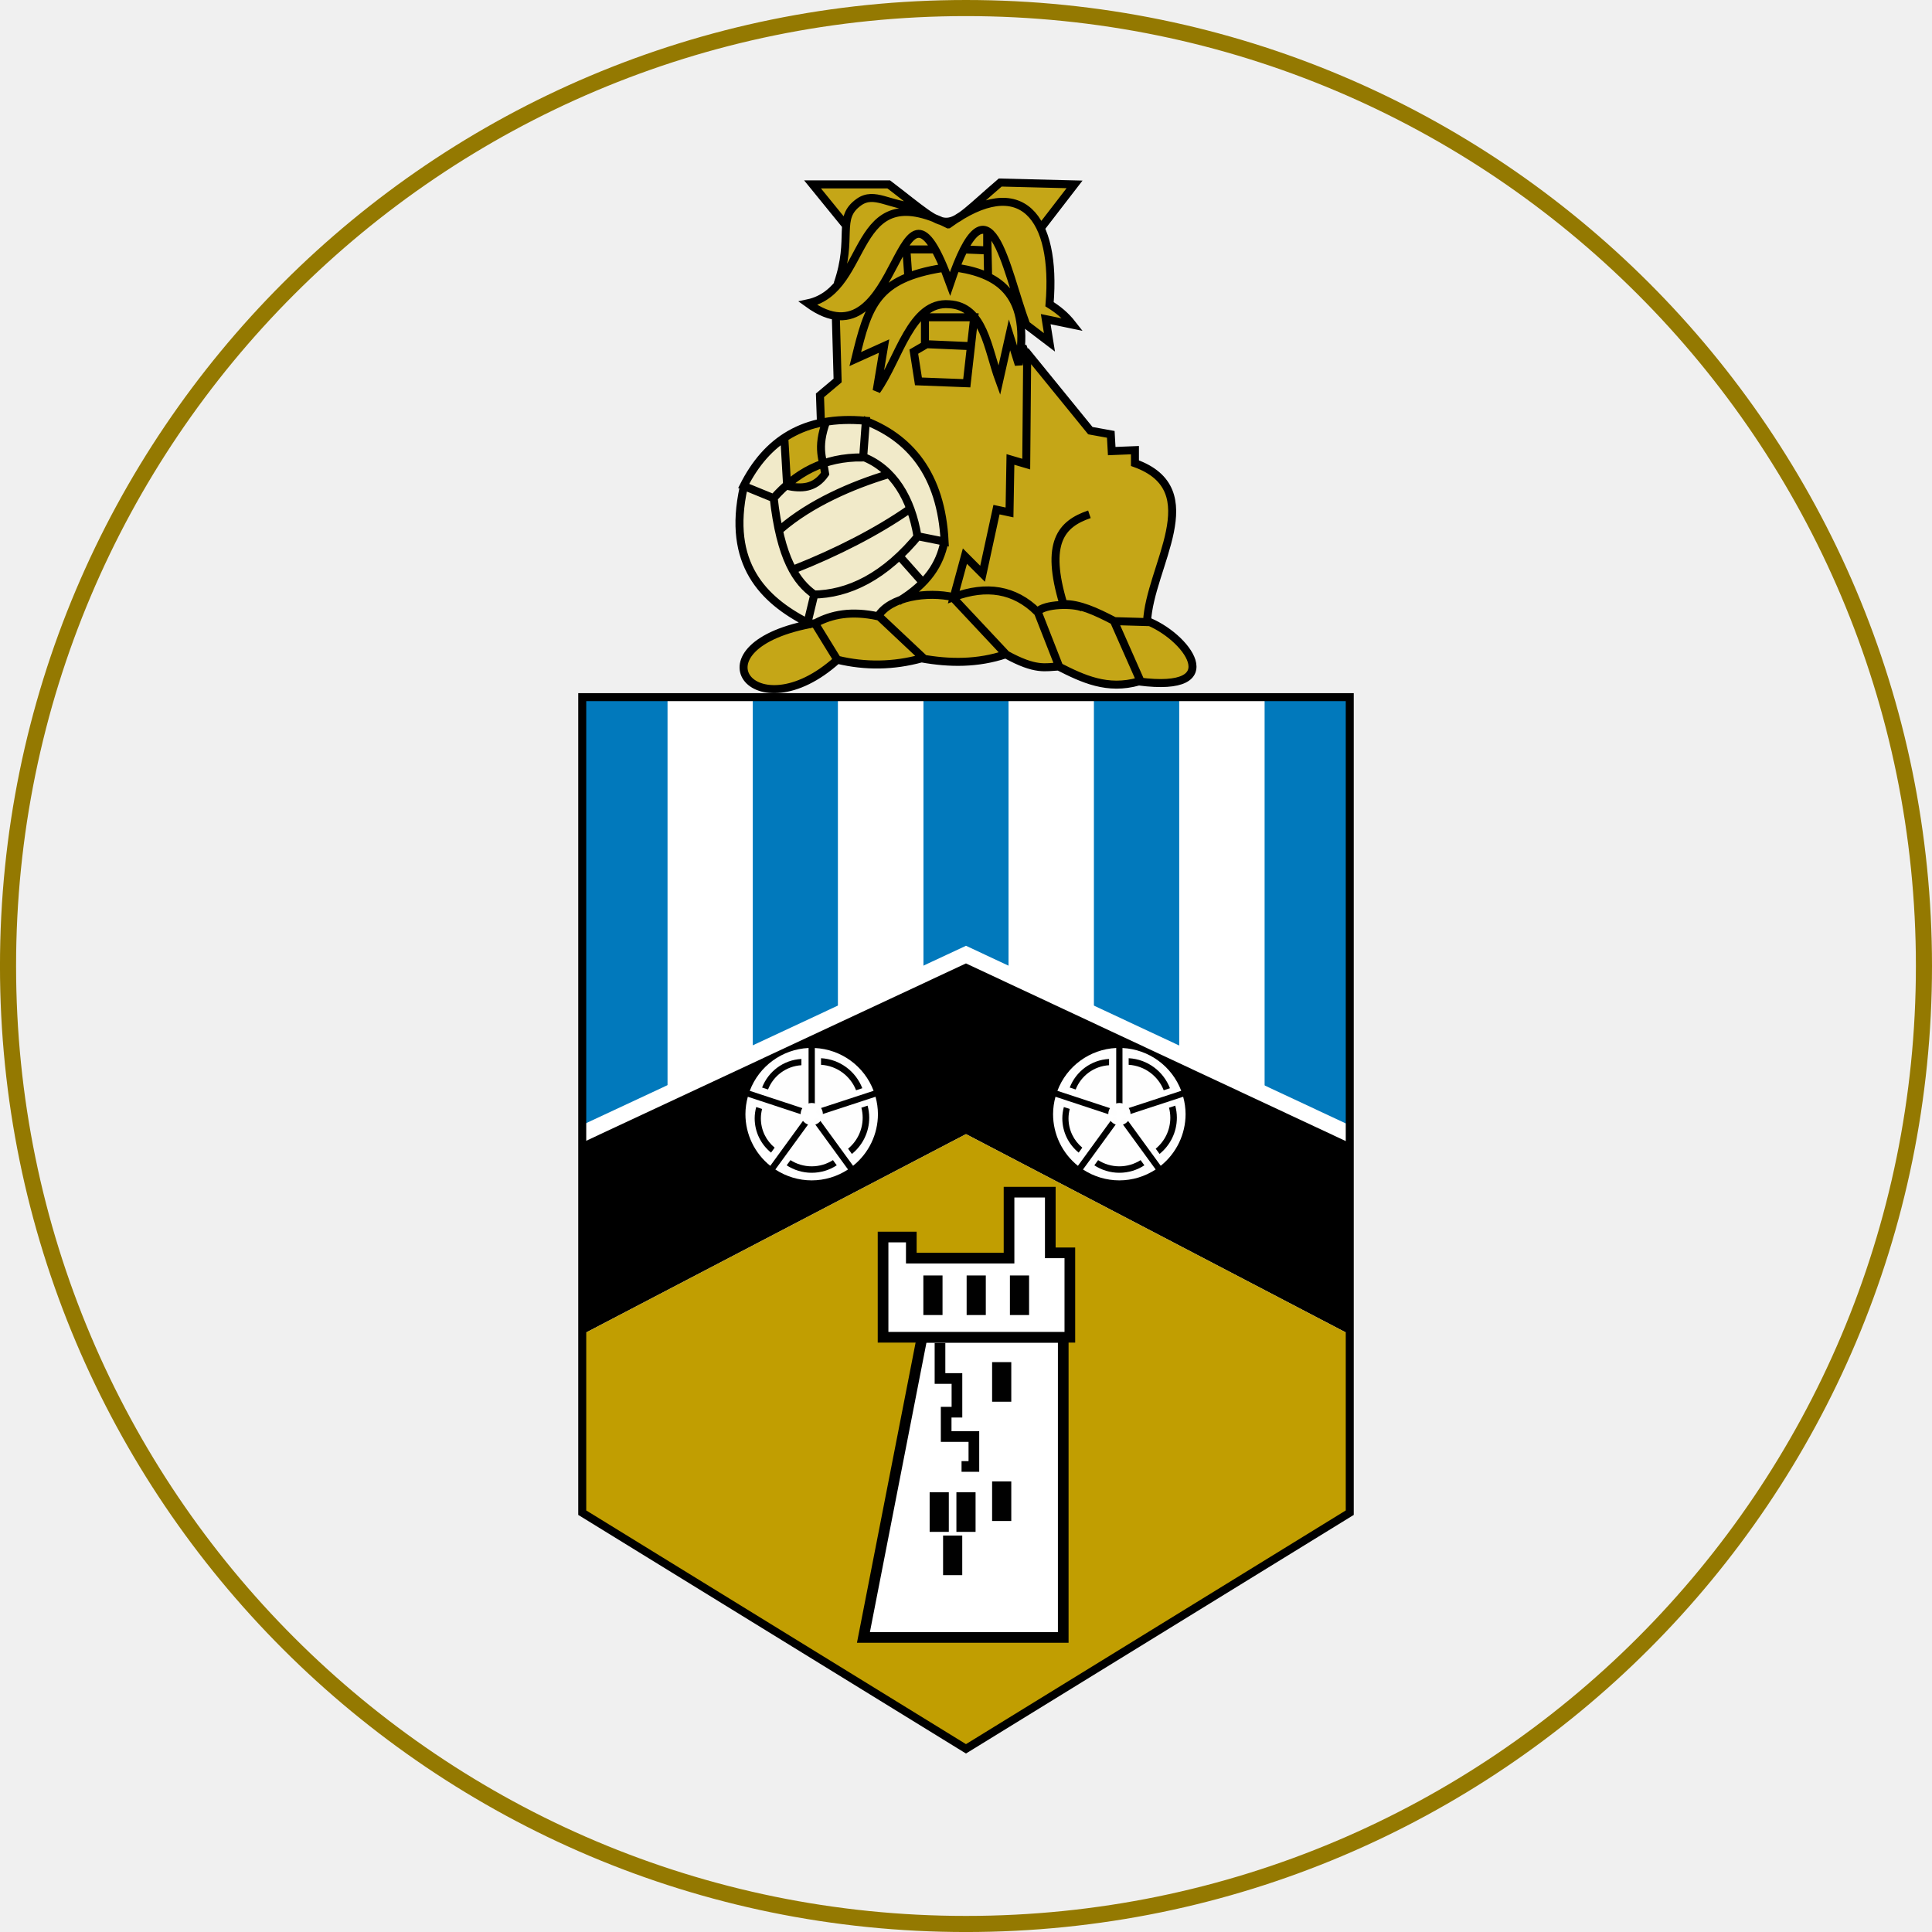
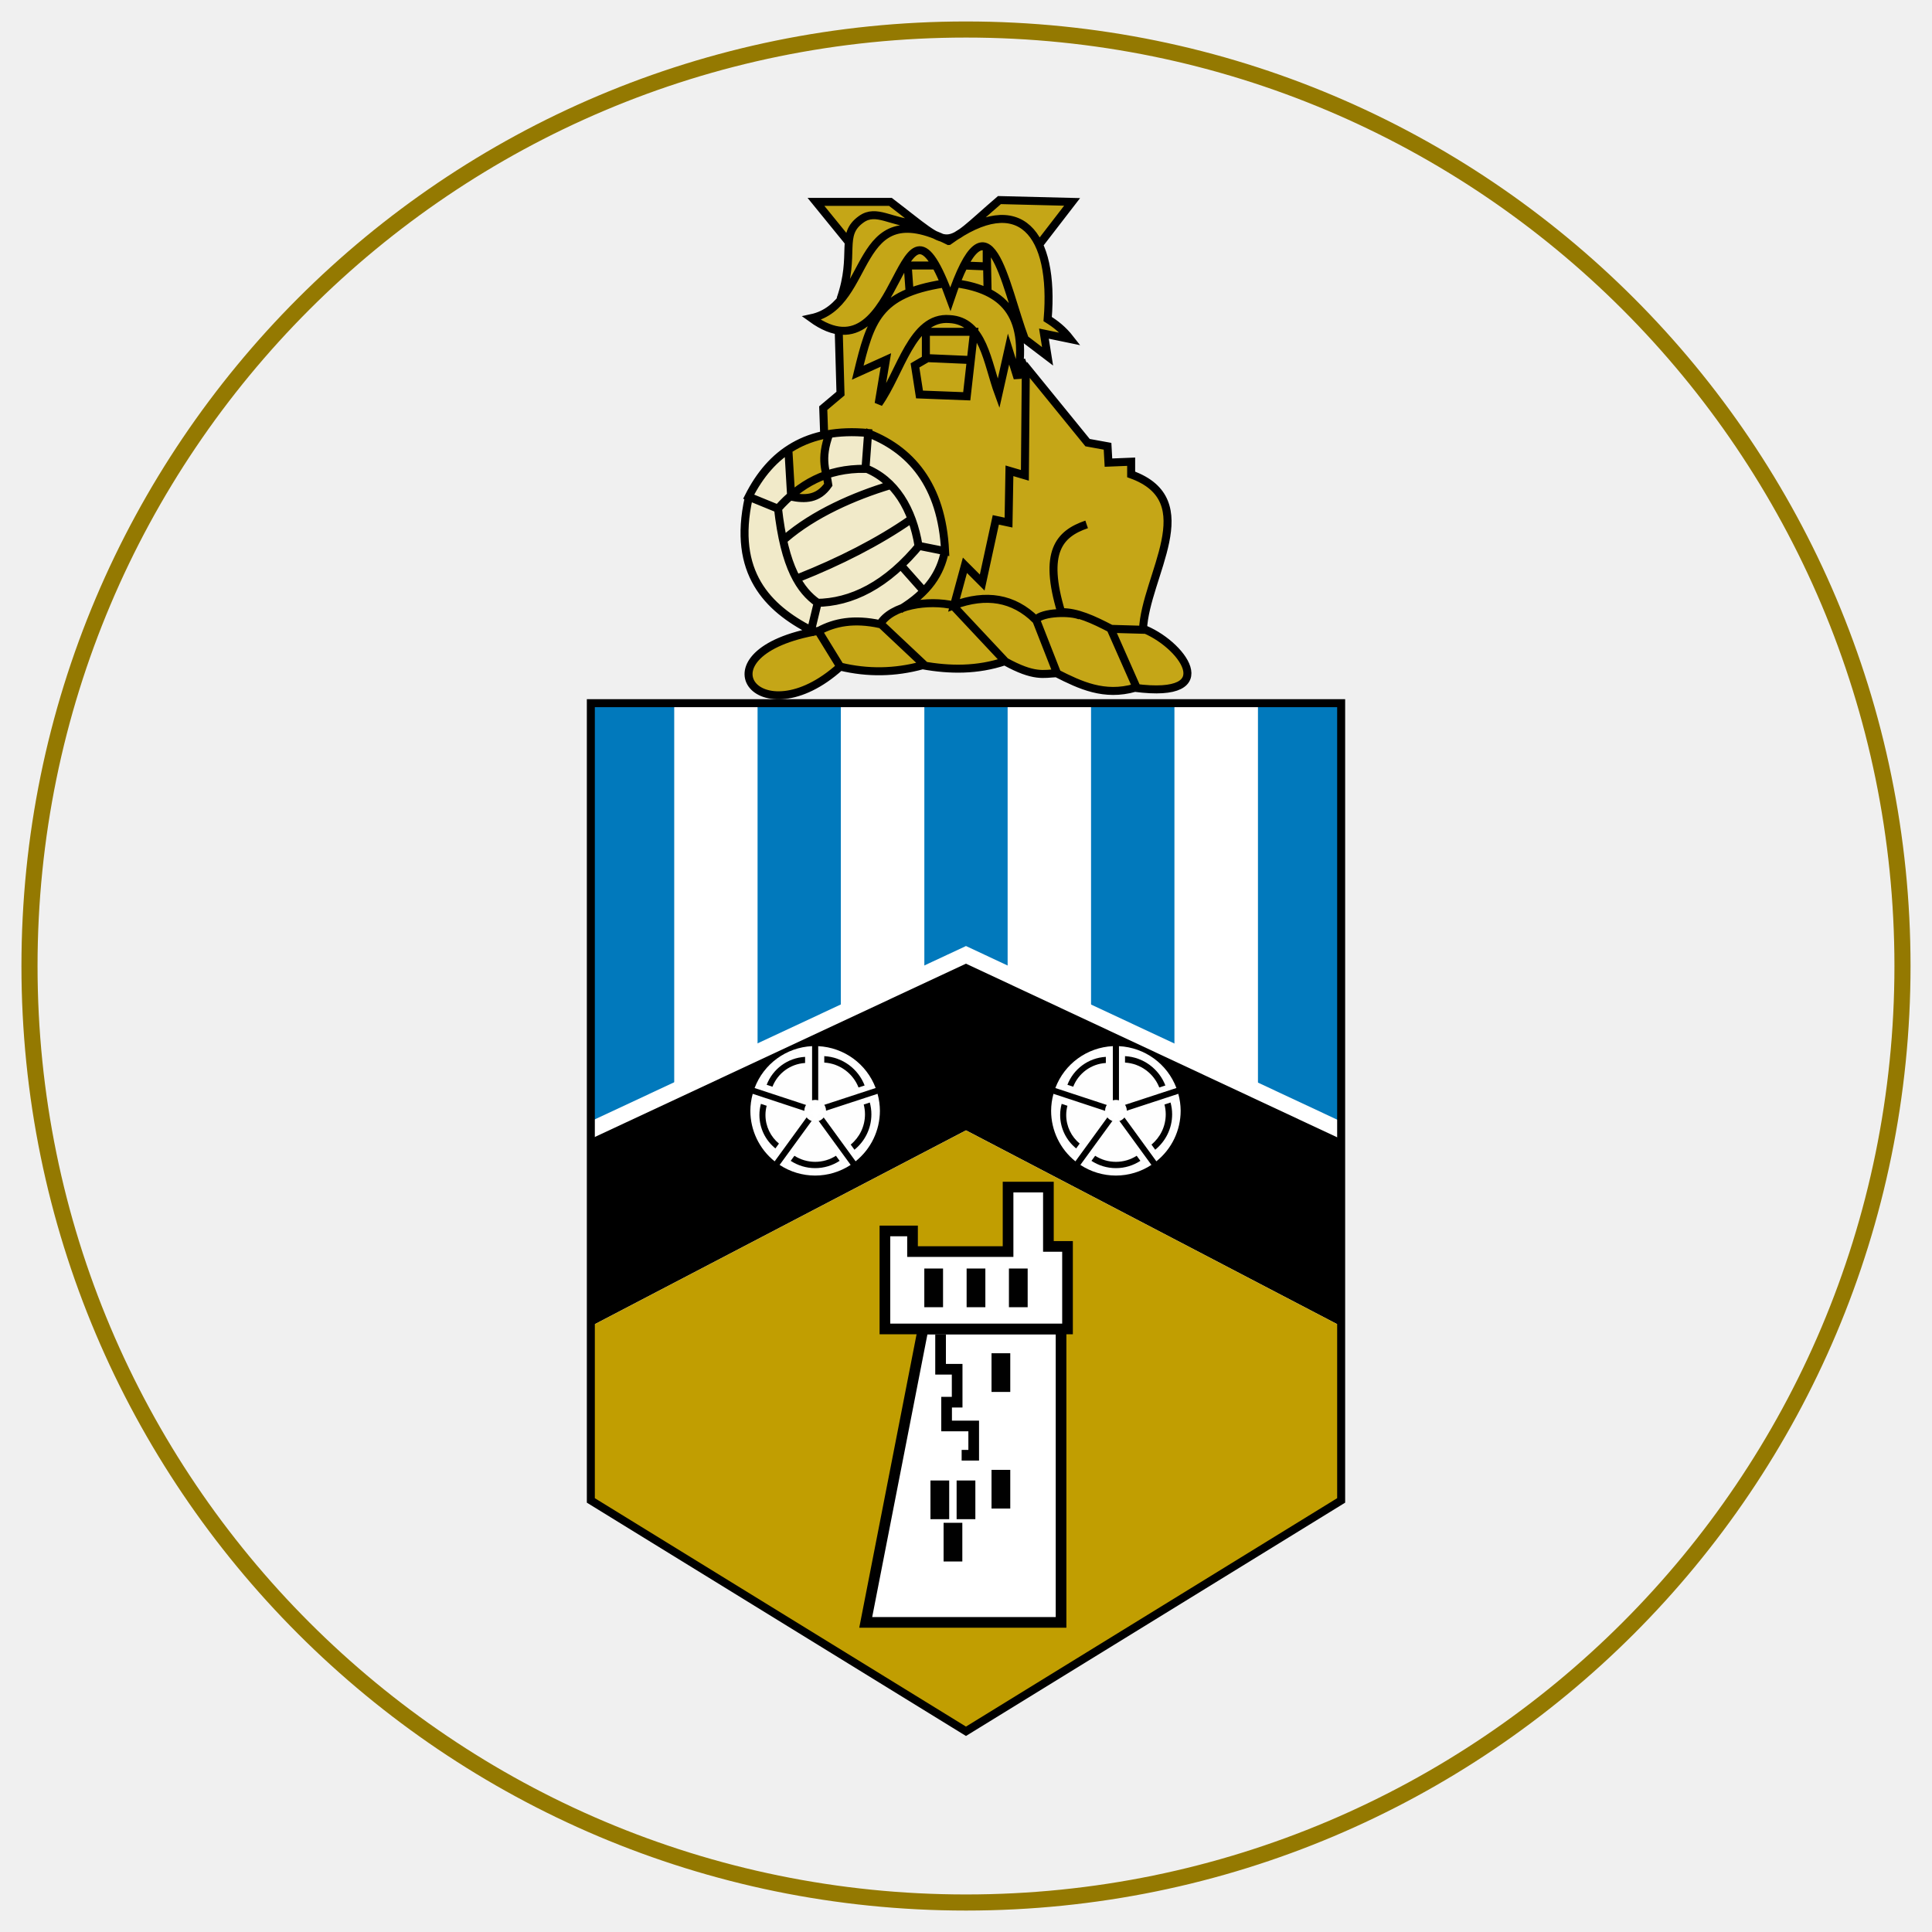
<svg xmlns="http://www.w3.org/2000/svg" id="svg2" viewBox="0 0 89.999 89.999" height="25.4mm" width="25.4mm" version="1.1">
  <defs id="defs4">/&gt;
  <clipPath id="clipPath3595-2" clipPathUnits="userSpaceOnUse">
      <path id="path3597-7" d="m -307.2,283.5 155.55,2.079 c 0,0 33.688,19.132 4.575,29.945 -29.113,10.813 -36.184,13.725 -36.184,13.725 l 1.664,12.893 43.254,-19.963 44.086,63.633 -18.716,74.863 -34.52,34.52 c 0,0 -21.211,15.388 -21.211,7.902 l 0,-7.486 -51.572,0.416 -74.447,-4.991 -17.468,-71.951 z" style="fill:#333333;fill-rule:evenodd" />
    </clipPath>
  </defs>
-   <g id="g4036" transform="matrix(0.9119497,0,0,0.9119497,140.1848,37.16649)">
+   <g id="g4036" transform="matrix(0.8915138,0,0,0.8915138,138.0517,37.34168)">
    <path d="m -123.978,17.177 19.602,-9.17 19.604,9.17 0,10.236 -19.604,-10.236 -19.602,10.236 z" id="path5081" style="fill-rule:evenodd" />
    <path style="fill:#c19e01;fill-rule:evenodd" d="m -123.978,27.414 19.602,-10.236 19.604,10.236 0,9.101 -19.604,12.063 -19.602,-12.063 z" id="path5079" />
    <path style="fill:#ffffff;fill-rule:evenodd" d="m -119.622,-5.143 0,20.282 4.356,-2.038 0,-18.245 -4.356,0 z" id="path5135" />
    <g transform="matrix(0.5445205,0,0,0.5445205,-186.4295,-85.54167)" id="g387" style="fill:#0079bc;fill-opacity:0.996">
      <path id="rect5087" d="m 114.69,147.65 0,40.961 0.062,0 7.938,-3.713 0,-37.248 -8,0 z" />
      <path id="rect5089" d="m 178.69,147.65 0,37.248 7.938,3.713 0.062,0 0,-40.961 -8,0 z" />
      <path id="rect5093" d="m 146.69,147.65 0,26.021 3.998,-1.871 4.002,1.871 0,-26.021 -8,0 z" />
    </g>
    <path id="rect5095" d="m -102.198,-5.143 0,14.169 4.356,2.038 0,-16.207 -4.356,0 z" style="fill:#ffffff" />
    <path id="rect5097" d="m -115.266,-5.143 0,18.245 4.356,-2.038 0,-16.207 -4.356,0 z" style="fill:#0079bc;fill-opacity:0.996" />
    <path id="rect5099" d="m -110.91,-5.143 0,16.207 4.356,-2.038 0,-14.169 -4.356,0 z" style="fill:#ffffff" />
    <path id="rect5101" d="m -93.485,-5.143 0,18.245 4.356,2.038 0,-20.282 -4.356,0 z" style="fill:#ffffff" />
    <path id="rect5103" d="m -97.841,-5.143 0,16.207 4.356,2.038 0,-18.245 -4.356,0 z" style="fill:#0079bc;fill-opacity:0.996" />
    <g transform="matrix(0.5445205,0,0,0.5445205,-186.4295,-85.54167)" id="g397">
-       <path id="path5223" d="m 150.44,207.7 9.372,0 0,28.158 -18.744,0 5.501,-28.158 z" style="fill:#ffffff;fill-rule:evenodd;stroke:#000000;stroke-width:1px" />
-       <path id="path5225" d="m 142.91,201.51 0,6.188 17.522,0 0,-7.92 -1.834,0 0,-5.692 -3.871,0 0,6.188 -9.168,0 0,-1.98 -2.649,0 0,3.217 z" style="fill:#ffffff;fill-rule:evenodd;stroke:#000000;stroke-width:1px" />
-       <path id="path3780" d="m 114.69,188.61 35.998,-16.81 36.002,16.84" style="fill:none;stroke:#ffffff;stroke-width:1.5" />
-       <path id="path3769" d="m 114.69,147.65 0,76.503 35.998,22.153 36.002,-22.153 0,-76.503 z" style="fill:none;stroke:#000000;stroke-width:0.75" />
+       <path id="path5223" d="m 150.44,207.7 9.372,0 0,28.158 -18.744,0 5.501,-28.158 z" style="fill:#ffffff;fill-rule:evenodd;stroke:#000000;stroke-width:1.023px" />
+       <path id="path5225" d="m 142.91,201.51 0,6.188 17.522,0 0,-7.92 -1.834,0 0,-5.692 -3.871,0 0,6.188 -9.168,0 0,-1.98 -2.649,0 0,3.217 z" style="fill:#ffffff;fill-rule:evenodd;stroke:#000000;stroke-width:1.023px" />
+       <path id="path3780" d="m 114.69,188.61 35.998,-16.81 36.002,16.84" style="fill:none;stroke:#ffffff;stroke-width:1.534" />
+       <path id="path3769" d="m 114.69,147.65 0,76.503 35.998,22.153 36.002,-22.153 0,-76.503 z" style="fill:none;stroke:#000000;stroke-width:0.767" />
    </g>
    <g transform="matrix(0.5445205,0,0,0.5445205,-186.4295,-85.54167)" id="g403" style="fill-opacity:0.996">
      <rect id="rect5227" height="3.713" width="1.798" y="201.9" x="146.69" />
      <rect id="rect5229" height="3.713" width="1.798" y="201.9" x="150.75" />
      <rect id="rect5231" height="3.713" width="1.798" y="201.9" x="154.81" />
      <rect id="rect5233" height="3.713" width="1.798" y="210.03" x="153.14" />
      <rect id="rect5235" height="3.713" width="1.798" y="221.22" x="153.14" />
      <rect id="rect5237" height="3.713" width="1.798" y="222.24" x="149.79" />
      <rect id="rect5239" height="3.713" width="1.798" y="222.24" x="147.28" />
      <rect id="rect5241" height="3.713" width="1.798" y="226.3" x="148.54" />
    </g>
-     <path id="path5249" d="m -105.704,27.844 0,1.816 0.866,0 0,1.721 -0.551,0 0,1.243 1.416,0 0,1.529 -0.63,0" style="fill:none;stroke:#000000;stroke-width:0.545px" />
+     <path id="path5249" d="m -105.704,27.844 0,1.816 0.866,0 0,1.721 -0.551,0 0,1.243 1.416,0 0,1.529 -0.63,0" style="fill:none;stroke:#000000;stroke-width:0.557px" />
    <g id="g5408" transform="matrix(0.5445205,0,0,0.5445205,0.8583032,-416.6646)" style="fill-opacity:0.996">
      <path id="path5275" d="m -208.03,788.66 a 6.216,6.216 0 0 0 -5.516,4.02 l 5.406,1.778 a 0.294,0.294 0 1 1 -0.183,0.558 l -5.403,-1.779 a 6.216,6.216 0 0 0 -0.226,1.628 6.216,6.216 0 0 0 2.331,4.85 l 3.214,-4.416 a 0.293,0.293 0 0 1 0.216,-0.124 0.293,0.293 0 0 1 0.26,0.469 l -3.214,4.414 a 6.216,6.216 0 0 0 3.41,1.022 6.216,6.216 0 0 0 3.407,-1.024 l -3.182,-4.371 a 0.293,0.293 0 0 1 0.223,-0.469 0.293,0.293 0 0 1 0.252,0.124 l 3.182,4.371 a 6.216,6.216 0 0 0 2.332,-4.847 6.216,6.216 0 0 0 -0.226,-1.629 l -5.186,1.7 a 0.294,0.294 0 0 1 -0.183,-0.558 l 5.188,-1.7 a 6.216,6.216 0 0 0 -5.513,-4.014 l 0,5.507 a 0.293,0.293 0 1 1 -0.587,0 l 0,-5.51 z" style="fill:#ffffff" />
      <ellipse id="path5277" rx="1.043" ry="1.042" cy="794.86" cx="-207.73" style="fill:#ffffff" />
      <g id="g417">
        <path id="path5406" d="m -208.7,789.69 c -1.686,0.088 -3.109,1.175 -3.688,2.681 l 0.556,0.184 c 0.498,-1.275 1.7,-2.191 3.132,-2.277 l 0,-0.588 z" />
        <path id="path5404" d="m -206.86,789.62 0,0.618 c 1.502,0.091 2.764,1.052 3.288,2.389 l 0.585,-0.192 c -0.609,-1.581 -2.103,-2.722 -3.873,-2.815 z" />
        <path id="path5402" d="m -202.49,794.07 -0.584,0.192 c 0.077,0.3 0.121,0.613 0.121,0.937 0,1.172 -0.532,2.218 -1.369,2.908 l 0.359,0.494 c 0.99,-0.804 1.625,-2.03 1.625,-3.402 0,-0.391 -0.056,-0.768 -0.153,-1.13 z" />
        <path id="path5400" d="m -212.94,794.2 c -0.091,0.34 -0.144,0.695 -0.144,1.064 0,1.296 0.6,2.453 1.535,3.212 l 0.339,-0.466 c -0.79,-0.652 -1.293,-1.639 -1.293,-2.746 0,-0.305 0.043,-0.6 0.115,-0.883 l -0.551,-0.181 z" />
        <path id="path5393" d="m -205.74,799.18 c -0.576,0.367 -1.258,0.582 -1.994,0.582 -0.735,0 -1.417,-0.214 -1.992,-0.581 l -0.355,0.487 c 0.676,0.441 1.482,0.699 2.347,0.699 0.866,0 1.672,-0.259 2.349,-0.7 L -205.74,799.18 Z" />
      </g>
    </g>
    <g id="g5417" transform="matrix(0.5445205,0,0,0.5445205,16.57317,-416.6646)" style="fill-opacity:0.996">
      <path id="path5419" d="m -208.03,788.66 a 6.216,6.216 0 0 0 -5.516,4.02 l 5.406,1.778 a 0.294,0.294 0 1 1 -0.183,0.558 l -5.403,-1.779 a 6.216,6.216 0 0 0 -0.226,1.628 6.216,6.216 0 0 0 2.331,4.85 l 3.214,-4.416 a 0.293,0.293 0 0 1 0.216,-0.124 0.293,0.293 0 0 1 0.26,0.469 l -3.214,4.414 a 6.216,6.216 0 0 0 3.41,1.022 6.216,6.216 0 0 0 3.407,-1.024 l -3.182,-4.371 a 0.293,0.293 0 0 1 0.223,-0.469 0.293,0.293 0 0 1 0.252,0.124 l 3.182,4.371 a 6.216,6.216 0 0 0 2.332,-4.847 6.216,6.216 0 0 0 -0.226,-1.629 l -5.186,1.7 a 0.294,0.294 0 0 1 -0.183,-0.558 l 5.188,-1.7 a 6.216,6.216 0 0 0 -5.513,-4.014 l 0,5.507 a 0.293,0.293 0 1 1 -0.587,0 l 0,-5.51 z" style="fill:#ffffff" />
      <ellipse id="ellipse5421" rx="1.043" ry="1.042" cy="794.86" cx="-207.73" style="fill:#ffffff" />
      <g id="g427">
        <path id="path5423" d="m -208.7,789.69 c -1.686,0.088 -3.109,1.175 -3.688,2.681 l 0.556,0.184 c 0.498,-1.275 1.7,-2.191 3.132,-2.277 l 0,-0.588 z" />
        <path id="path5425" d="m -206.86,789.62 0,0.618 c 1.502,0.091 2.764,1.052 3.288,2.389 l 0.585,-0.192 c -0.609,-1.581 -2.103,-2.722 -3.873,-2.815 z" />
        <path id="path5427" d="m -202.49,794.07 -0.584,0.192 c 0.077,0.3 0.121,0.613 0.121,0.937 0,1.172 -0.532,2.218 -1.369,2.908 l 0.359,0.494 c 0.99,-0.804 1.625,-2.03 1.625,-3.402 0,-0.391 -0.056,-0.768 -0.153,-1.13 z" />
        <path id="path5429" d="m -212.94,794.2 c -0.091,0.34 -0.144,0.695 -0.144,1.064 0,1.296 0.6,2.453 1.535,3.212 l 0.339,-0.466 c -0.79,-0.652 -1.293,-1.639 -1.293,-2.746 0,-0.305 0.043,-0.6 0.115,-0.883 l -0.551,-0.181 z" />
        <path id="path5431" d="m -205.74,799.18 c -0.576,0.367 -1.258,0.582 -1.994,0.582 -0.735,0 -1.417,-0.214 -1.992,-0.581 l -0.355,0.487 c 0.676,0.441 1.482,0.699 2.347,0.699 0.866,0 1.672,-0.259 2.349,-0.7 L -205.74,799.18 Z" />
      </g>
    </g>
    <g transform="matrix(0.3965035,0,0,0.3965689,-237.2039,-31.31559)" id="g5263">
      <g transform="translate(120,0)" id="g5227">
        <g style="fill:#c19e01" id="g436">
          <path style="opacity:0.7" d="m 219.32,-0.545 10.164,0.254 -4.602,5.971 c 1.057,2.341 1.438,5.627 1.123,9.6 0.973,0.618 1.957,1.354 2.936,2.586 l 0.43,0.539 -3.793,-0.785 0.521,3.252 -3.547,-2.695 -0.025,-0.068 c -0.219,-0.586 -0.427,-1.254 -0.635,-1.922 0.326,1.278 0.332,2.908 0.236,4.646 l 0.387,-0.148 0.232,0.604 0.088,-0.072 8.32,10.221 2.736,0.498 0.117,2.106 3.006,-0.119 0,1.791 c 2.32,0.878 3.689,2.152 4.32,3.699 0.649,1.593 0.565,3.425 0.174,5.346 -0.766,3.766 -2.667,7.913 -2.889,11.355 1.207,0.505 2.421,1.197 3.408,2.062 1.103,0.968 1.956,2.055 2.273,3.09 0.159,0.518 0.181,1.031 0.004,1.492 -0.177,0.462 -0.552,0.854 -1.115,1.133 -1.122,0.555 -3.002,0.716 -5.932,0.336 -4.064,1.135 -7.274,-0.358 -10.365,-1.924 -1.603,0.063 -2.995,0.507 -6.799,-1.568 -3.614,1.184 -7.229,1.165 -10.822,0.52 -3.59,0.974 -7.187,1.028 -10.777,0.182 -2.671,2.378 -5.234,3.493 -7.334,3.728 -2.128,0.238 -3.799,-0.4 -4.59,-1.518 -0.396,-0.559 -0.559,-1.24 -0.436,-1.947 0.124,-0.708 0.527,-1.438 1.232,-2.131 1.242,-1.22 3.626,-2.28 6.988,-3.018 -2.81,-1.464 -5.413,-3.362 -7.045,-6.143 -1.649,-2.81 -2.29,-6.504 -1.201,-11.449 l -0.094,-0.039 0.121,-0.24 c 2.115,-4.191 5.313,-7.081 9.922,-8.137 l -0.125,-3.537 2.275,-1.916 -0.227,-8.06 c -1.06,-0.183 -2.201,-0.617 -3.498,-1.557 l -0.453,-0.33 0.547,-0.117 c 1.61,-0.346 2.709,-1.277 3.656,-2.397 1.013,-2.936 0.97,-4.987 1.027,-6.611 0.012,-0.337 0.106,-0.6 0.139,-0.906 l -0.176,0.143 -4.521,-5.555 10.426,0 0.068,0.051 c 2.136,1.631 3.617,2.847 4.744,3.639 1.127,0.792 1.882,1.143 2.572,1.123 0.69,-0.02 1.396,-0.41 2.426,-1.242 1.03,-0.832 2.366,-2.087 4.307,-3.75 l 0.072,-0.062 z" id="path5069" />
          <path style="opacity:0.7" d="m 219.5,-0.041 c -1.443,1.24 -2.353,2.057 -3.258,2.838 0.911,-0.387 1.787,-0.685 2.584,-0.791 1.796,-0.239 3.308,0.232 4.459,1.291 0.538,0.495 0.983,1.133 1.367,1.859 l 3.84,-4.971 -8.99,-0.227 z" id="path5067" />
          <path style="opacity:0.7" d="m 195.76,0.197 3.699,4.545 c 0.049,-0.301 0.035,-0.644 0.141,-0.922 0.251,-0.662 0.703,-1.256 1.475,-1.803 1.07,-0.759 2.172,-0.632 3.348,-0.316 0.99,0.266 2.169,0.579 3.459,0.732 -0.883,-0.682 -1.624,-1.247 -2.918,-2.236 l -9.203,0 z" id="path5065" />
          <path style="opacity:0.7" d="m 202.74,1.945 c -0.475,0.017 -0.922,0.154 -1.383,0.48 -0.709,0.503 -1.08,0.999 -1.297,1.57 -0.217,0.572 -0.274,1.233 -0.303,2.037 -0.05,1.415 -0.134,3.367 -0.846,5.859 0.002,-0.002 0.004,-0.004 0.006,-0.006 1.061,-1.51 1.864,-3.325 2.822,-4.908 0.959,-1.583 2.09,-2.952 3.828,-3.492 1.049,-0.326 2.4,-0.199 3.936,0.195 -0.245,-0.175 -0.717,-0.552 -0.994,-0.762 l -0.006,0.148 c -1.722,-0.065 -3.079,-0.58 -4.217,-0.885 -0.569,-0.153 -1.072,-0.255 -1.547,-0.238 z" id="path5063" />
          <path style="opacity:0.7" d="m 219.5,2.447 c -0.199,0.008 -0.404,0.027 -0.613,0.055 -1.677,0.223 -3.695,1.111 -6.029,2.799 l -0.123,0.09 -0.137,-0.068 c -3.168,-1.593 -5.313,-1.845 -6.881,-1.357 -1.568,0.487 -2.614,1.73 -3.549,3.273 -0.935,1.543 -1.741,3.369 -2.842,4.936 -1.002,1.427 -2.335,2.562 -4.16,3.113 1.333,0.89 2.507,1.35 3.508,1.397 1.103,0.051 2.037,-0.312 2.877,-0.943 1.68,-1.262 2.933,-3.62 4.019,-5.689 0.543,-1.034 1.045,-1.996 1.562,-2.719 0.517,-0.723 1.065,-1.245 1.738,-1.266 0.673,-0.021 1.319,0.478 2.002,1.523 0.609,0.932 1.3,2.531 2.055,4.527 1.175,-3.355 2.186,-5.33 3.162,-6.129 0.52,-0.426 1.083,-0.539 1.58,-0.346 0.114,0.044 0.191,0.214 0.297,0.283 l 0.014,0 0,0.006 0,0.008 c 0.35,0.235 0.692,0.486 0.984,0.941 0.769,1.199 1.433,3.06 2.082,5.078 0.642,1.997 1.266,4.138 1.924,5.912 l 2.434,1.848 -0.438,-2.734 2.908,0.602 c -0.751,-0.788 -1.499,-1.512 -2.258,-1.986 l -0.129,-0.08 0.012,-0.152 c 0.48,-5.575 -0.45,-9.779 -2.54,-11.705 -0.92,-0.842 -2.05,-1.272 -3.45,-1.217 z" id="path5061" />
          <path style="opacity:0.7" d="m 217.24,6.049 c -0.248,-0.025 -0.505,0.065 -0.824,0.326 -0.354,0.29 -0.775,0.955 -1.207,1.719 l 2.279,0.092 0,-2.076 c -0.083,-0.031 -0.165,-0.052 -0.248,-0.061 z" id="path5059" />
          <path style="opacity:0.7" d="m 208.89,6.566 c -0.409,0.013 -0.862,0.38 -1.346,1.057 -0.082,0.115 -0.176,0.323 -0.26,0.453 l 3.272,0 c -0.028,-0.044 -0.068,-0.171 -0.096,-0.213 -0.644,-0.985 -1.162,-1.31 -1.57,-1.297 z" id="path5057" />
          <path style="opacity:0.7" d="m 218,6.606 0.1,5.143 c 1.019,0.521 1.939,1.161 2.631,2.07 0.376,0.494 0.694,1.05 0.947,1.676 -0.366,-1.144 -0.737,-2.25 -1.102,-3.383 -0.646,-2.008 -1.314,-3.852 -2.025,-4.961 -0.186,-0.29 -0.366,-0.367 -0.551,-0.545 z" id="path5055" />
          <path style="opacity:0.7" d="m 207.08,8.434 c -0.345,0.574 -0.685,1.13 -1.062,1.85 -0.689,1.312 -1.447,2.765 -2.373,4.002 0.937,-1.123 2.337,-1.944 4.062,-2.619 l -0.395,0.029 -0.232,-3.262 z" id="path5053" />
          <path style="opacity:0.7" d="m 207.59,8.576 0.217,3.061 c 1.113,-0.427 2.301,-0.82 3.867,-1.086 -0.301,-0.675 -0.626,-1.512 -0.893,-1.975 l -3.191,0 z" id="path5051" />
          <path style="opacity:0.7" d="m 214.9,8.582 c -0.237,0.47 -0.515,1.288 -0.771,1.91 1.256,0.204 2.412,0.537 3.463,0.998 l -0.055,-2.803 -2.637,-0.105 z" id="path5049" />
          <path style="opacity:0.7" d="m 214.02,10.775 c -0.279,0.695 -0.534,1.173 -0.832,2.059 l -0.229,0.678 -0.244,-0.672 c -0.319,-0.879 -0.543,-1.157 -0.83,-1.832 -4.145,0.682 -6.454,1.849 -7.916,3.666 -1.4,1.74 -2.07,4.177 -2.844,7.328 l 3.65,-1.648 -0.789,4.732 c 1.099,-1.88 2.089,-4.035 3.215,-5.963 0.685,-1.172 1.436,-2.215 2.352,-2.947 0.914,-0.731 2.003,-1.143 3.291,-1.037 l 0.002,0 c 1.172,0.062 2.105,0.472 2.842,1.115 0.166,0.145 0.24,0.393 0.387,0.559 l 0.268,0 -0.037,0.332 c 0.391,0.506 0.82,0.968 1.103,1.594 0.766,1.691 1.242,3.698 1.84,5.531 l 1.322,-5.896 1.039,3.324 c 0.353,-3.446 -0.063,-5.985 -1.273,-7.576 -0.69,-0.907 -1.595,-1.577 -2.656,-2.082 l -0.072,0.002 0,-0.035 c -1.065,-0.495 -2.283,-0.826 -3.619,-1.039 l 0.031,-0.191 z" id="path5047" />
          <path style="opacity:0.7" d="m 203.52,14.441 c -0.501,0.649 -1.048,1.237 -1.664,1.699 -0.91,0.684 -1.974,1.098 -3.201,1.041 -0.053,-0.002 -0.115,-0.035 -0.168,-0.039 l 0.23,8.174 -2.273,1.914 0.109,3.133 c 0.075,-0.014 0.16,-0.016 0.236,-0.029 0.004,-0.01 0.004,-0.017 0.008,-0.027 l 0.066,0.025 c 1.473,-0.255 3.103,-0.306 4.873,-0.172 l 0.043,-0.117 c 0.076,0.027 0.132,0.081 0.207,0.109 0.051,0.004 0.089,-0.011 0.141,-0.006 l 0.244,0.021 -0.014,0.178 c 5.753,2.316 9.724,7.129 10.139,15.604 l 0.016,0.32 -0.115,-0.023 c -0.513,2.364 -1.845,4.594 -4.578,6.621 1.75,-0.381 3.69,-0.366 5.402,-0.014 l 0.014,-0.012 1.5,-5.498 2.254,2.254 1.752,-8.055 1.623,0.348 0.119,-6.848 2.031,0.598 0.117,-13.266 -0.51,-1.322 c -0.05,0.747 0.075,1.305 -0.07,2.156 l -0.486,0.033 -0.918,-2.939 -1.299,5.783 -0.293,-0.797 c -0.764,-2.081 -1.257,-4.474 -2.106,-6.346 -0.195,-0.43 -0.495,-0.698 -0.732,-1.062 l -0.893,7.939 -6.662,-0.256 -0.656,-4.203 1.459,-0.852 0,-3.445 c -0.658,0.641 -1.286,1.368 -1.836,2.311 -1.338,2.291 -2.441,5.181 -3.934,7.289 l -0.451,-0.186 0.881,-5.283 -3.752,1.693 0.121,-0.498 c 0.825,-3.395 1.491,-5.996 3.025,-7.949 z" id="path5045" />
          <path style="opacity:0.7" d="m 212.81,15.637 c -1.166,-0.098 -2.107,0.259 -2.945,0.93 -0.073,0.059 -0.124,0.183 -0.195,0.246 l 5.814,0 c -0.05,-0.048 -0.073,-0.136 -0.125,-0.182 -0.66,-0.577 -1.469,-0.938 -2.541,-0.994 l -0.004,0 -0.004,0 z" id="path5043" />
          <path style="opacity:0.7" d="m 209.96,17.312 0,2.973 5.453,0.236 0.361,-3.209 -5.814,0 z" id="path5041" />
          <path style="opacity:0.7" d="m 209.96,20.783 0,0.014 -1.414,0.824 0.541,3.459 5.787,0.223 0.482,-4.283 -5.396,-0.236 z" id="path5039" />
          <path style="opacity:0.7" d="m 223.13,22.369 -0.123,13.939 -2.037,-0.602 -0.119,6.801 -1.728,-0.371 -1.84,8.463 -2.293,-2.293 -1.213,4.441 c 4.032,-1.362 7.578,-0.773 10.453,1.973 0.278,-0.234 0.598,-0.435 1.025,-0.559 0.52,-0.15 1.123,-0.238 1.734,-0.275 0.112,-0.007 0.178,0.035 0.289,0.031 -1.151,-3.877 -1.252,-6.485 -0.549,-8.287 0.714,-1.831 2.237,-2.798 4.09,-3.43 l 0.16,0.475 c -1.787,0.61 -3.134,1.472 -3.783,3.137 -0.64,1.641 -0.576,4.147 0.564,7.982 0.684,0.009 1.389,0.211 2.092,0.406 0.076,0.026 0.234,0.004 0.301,0.033 l -0.01,0.023 c 1.306,0.401 2.64,0.966 4.043,1.697 l 3.938,0.111 c 0.235,-3.599 2.148,-7.743 2.894,-11.41 0.381,-1.873 0.446,-3.603 -0.146,-5.057 -0.593,-1.454 -1.836,-2.664 -4.191,-3.51 l -0.166,-0.059 0,-1.592 -2.978,0.119 -0.123,-2.203 -2.529,-0.461 -7.754,-9.525 z" id="path5037" />
        </g>
        <path style="opacity:0.7;fill:#ffffff" d="m 200.59,30.586 c -1.218,-0.029 -2.347,0.052 -3.408,0.217 -0.806,2.32 -0.627,3.664 -0.357,4.865 1.423,-0.465 2.951,-0.778 4.699,-0.777 l 0.314,-4.238 c -0.427,-0.035 -0.842,-0.057 -1.248,-0.066 z" id="path5035" />
        <path style="opacity:0.7;fill:#c19e01" d="m 196.65,30.838 c -1.85,0.347 -3.397,1.074 -4.795,1.99 l 0.312,5.316 c 1.225,-1 2.636,-1.747 4.176,-2.312 -0.272,-1.216 -0.465,-2.64 0.307,-4.994 z" id="path5033" />
        <g style="fill:#ffffff" id="g457">
          <path style="opacity:0.7" d="m 202.32,30.881 -0.301,4.055 c 3.825,1.607 6.018,5.321 6.865,9.842 0.007,-0.009 0.015,-0.014 0.021,-0.023 l 0.389,0.314 c -0.012,0.015 -0.025,0.024 -0.037,0.039 l 2.688,0.537 c -0.495,-8.025 -4.189,-12.523 -9.625,-14.764 z" id="path5031" />
          <path style="opacity:0.7" d="m 191.38,33.221 c -1.887,1.375 -3.451,3.165 -4.643,5.453 l 3.416,1.398 c 0.482,-0.534 1.012,-1.004 1.543,-1.473 l -0.316,-5.379 z" id="path5029" />
          <path style="opacity:0.7" d="m 201.75,35.367 c -1.825,-0.026 -3.385,0.308 -4.84,0.789 0.075,0.329 0.151,0.687 0.193,1.029 l 0.012,0.094 -0.055,0.078 c -0.703,1.014 -1.538,1.545 -2.424,1.754 -0.871,0.205 -1.777,0.103 -2.682,-0.074 -0.496,0.445 -0.996,0.883 -1.451,1.389 0.161,1.395 0.385,2.516 0.613,3.611 3.737,-3.179 8.832,-5.426 13.443,-6.852 -0.808,-0.752 -1.72,-1.38 -2.781,-1.818 l -0.029,0 z" id="path5027" />
        </g>
        <path style="opacity:0.7;fill:#c19e01" d="m 196.44,36.32 c -1.468,0.548 -2.809,1.272 -3.982,2.238 0.72,0.114 1.432,0.214 2.068,0.064 0.75,-0.177 1.435,-0.611 2.064,-1.484 -0.035,-0.248 -0.093,-0.562 -0.15,-0.818 z" id="path5025" />
        <g style="fill:#ffffff" id="g463">
          <path style="opacity:0.7" d="m 204.91,37.584 c -4.671,1.423 -9.89,3.724 -13.607,6.934 l -0.133,-0.154 c 0.516,2.362 1.175,4.058 1.924,5.318 l -0.18,-0.455 c 5.157,-2.046 10.326,-4.648 14.574,-7.596 -0.615,-1.587 -1.498,-2.926 -2.578,-4.047 z" id="path5023" />
          <path style="opacity:0.7" d="m 186.59,39.152 c -1.041,4.806 -0.414,8.324 1.158,11.002 1.531,2.609 3.985,4.417 6.678,5.844 l 0.758,-3.135 c -2.233,-1.644 -4.263,-4.672 -5.16,-12.309 l -3.434,-1.402 z" id="path5021" />
          <path style="opacity:0.7" d="m 207.68,42.098 c -4.274,2.953 -9.431,5.551 -14.58,7.594 0.747,1.253 1.556,2.185 2.414,2.809 4.256,-0.113 8.66,-2.191 12.961,-7.299 -0.186,-1.091 -0.453,-2.129 -0.795,-3.103 z" id="path5019" />
          <path style="opacity:0.7" d="m 208.85,45.535 c -0.707,0.839 -1.421,1.553 -2.137,2.236 l 2.701,3.039 c 1.364,-1.476 2.142,-3.026 2.498,-4.662 L 208.85,45.535 Z" id="path5017" />
          <path style="opacity:0.7" d="m 206.36,48.133 c -3.546,3.258 -7.165,4.72 -10.695,4.848 l -0.83,3.438 c 0.29,-0.058 0.447,-0.157 0.754,-0.209 2.07,-1.095 4.611,-1.584 8.006,-0.881 0.568,-0.843 1.507,-1.423 2.588,-1.867 l -0.012,-0.02 c 1.212,-0.729 2.115,-1.489 2.897,-2.264 l -2.707,-3.045 z" id="path5015" />
        </g>
        <g style="fill:#c19e01" id="g470">
          <path style="opacity:0.7" d="m 217.56,52.486 c -0.347,0.007 -0.699,0.033 -1.057,0.078 -0.88,0.111 -1.806,0.365 -2.758,0.701 l 6.545,6.982 -0.023,0.021 c 3.62,1.994 4.796,1.635 6.367,1.537 l -2.582,-6.592 -0.031,-0.031 c -1.892,-1.865 -4.035,-2.747 -6.461,-2.697 z" id="path5013" />
          <path style="opacity:0.7" d="m 210.68,53.068 c -0.946,-0.003 -1.902,0.092 -2.793,0.289 -1.667,0.369 -3.034,1.126 -3.787,2.164 l 5.572,5.24 -0.019,0.021 c 3.349,0.57 6.681,0.555 10.012,-0.477 l -6.441,-6.873 -0.162,0.061 0.043,-0.154 c -0.772,-0.157 -1.586,-0.268 -2.424,-0.271 z" id="path5011" />
          <path style="opacity:0.7" d="m 227.77,54.375 c -0.24,-0.008 -0.489,-0.006 -0.744,0.01 -0.584,0.036 -1.156,0.122 -1.627,0.258 -0.399,0.115 -0.658,0.281 -0.854,0.447 l 2.664,6.803 c 3.051,1.543 6.065,2.927 9.918,1.852 l -3.252,-7.363 0.027,-0.012 c -1.536,-0.798 -2.954,-1.358 -4.316,-1.717 -0.456,-0.138 -1.095,-0.254 -1.816,-0.277 z" id="path5009" />
          <path style="opacity:0.7" d="m 200.16,55.482 c -0.345,0.012 -0.678,0.04 -1,0.082 -1.229,0.161 -2.282,0.554 -3.254,1.059 l 2.658,4.32 c 3.471,0.826 6.935,0.765 10.406,-0.148 l -5.269,-4.953 -0.08,-0.018 c -1.28,-0.277 -2.425,-0.379 -3.461,-0.342 z" id="path5007" />
          <path style="opacity:0.7" d="m 234.45,56.463 3.199,7.236 -0.092,0.041 c 2.719,0.325 4.486,0.155 5.408,-0.301 0.479,-0.237 0.743,-0.528 0.871,-0.861 0.128,-0.333 0.12,-0.726 -0.016,-1.168 -0.271,-0.884 -1.067,-1.933 -2.125,-2.861 -0.945,-0.829 -2.115,-1.491 -3.262,-1.973 l -3.984,-0.113 z" id="path5005" />
          <path style="opacity:0.7" d="m 195.42,56.773 c -3.942,0.711 -6.431,1.909 -7.695,3.15 -0.649,0.637 -0.99,1.276 -1.092,1.859 -0.102,0.583 0.027,1.114 0.352,1.572 0.649,0.917 2.127,1.533 4.127,1.309 1.954,-0.219 4.399,-1.277 6.979,-3.551 l -2.67,-4.34 z" id="rect4981" />
        </g>
      </g>
-       <path style="fill:none;stroke:#000000;stroke-width:1.03" d="m 315.62,56.63 2.798,4.547 m 5.247,-5.715 5.83,5.483 m 3.615,-7.987 6.996,7.463 m 4.082,-5.54 2.855,7.289 m 7.055,-5.889 3.323,7.521 m -40.392,-33.406 c -1.358,3.602 -0.387,5.106 -0.175,6.821 -1.349,1.944 -3.088,1.935 -4.897,1.574 l -0.35,-5.947 m 1.399,16.615 c 5.217,-2.07 10.46,-4.701 14.751,-7.697 m -16.617,2.567 c 3.807,-3.288 9.141,-5.63 13.879,-7.055 m 1.454,10.611 2.798,3.148 m 2.916,-4.955 c -0.566,2.743 -2.095,5.297 -5.889,7.578 m -11.019,-0.874 c 4.547,-0.045 9.27,-2.245 13.817,-7.87 m -22.737,-5.947 c -2.189,9.85 2.557,14.513 8.222,17.434 l 0.873,-3.617 c -2.266,-1.609 -4.361,-4.543 -5.247,-12.593 m 11.484,-9.911 c 6.016,2.183 10.127,6.979 10.553,15.683 l -3.498,-0.7 c -0.794,-4.803 -3.056,-8.723 -7.113,-10.263 m -15.274,3.792 3.848,1.574 c 2.824,-3.182 6.394,-5.32 11.543,-5.247 l 0.35,-4.722 c -8.034,-0.749 -12.828,2.626 -15.741,8.395 z m 27.109,14.342 c -3.502,-0.821 -8.28,-0.042 -9.794,2.449 -3.462,-0.748 -5.979,-0.237 -8.045,0.874 -16.635,2.83 -7.912,14.385 2.798,4.722 3.615,0.874 7.229,0.817 10.844,-0.175 3.615,0.654 7.229,0.682 10.844,-0.525 3.912,2.163 5.13,1.631 6.821,1.574 3.125,1.585 6.28,3.079 10.319,1.924 11.723,1.536 6.136,-5.948 0.875,-7.87 m -15.49,-34.732 8.379,10.294 2.633,0.479 0.12,2.155 2.992,-0.12 0,1.676 c 9.605,3.448 1.874,13.335 1.556,20.468 l -4.189,-0.12 c -2.363,-1.233 -4.539,-2.243 -6.583,-2.2 -2.39,-7.907 -0.288,-10.323 3.351,-11.564 m -8.618,-21.665 0.598,1.556 -0.12,13.645 -2.035,-0.598 -0.12,6.823 -1.676,-0.359 -1.795,8.259 -2.274,-2.274 -1.436,5.267 c 4.221,-1.566 7.829,-0.987 10.772,1.915 0.915,-1.048 4.621,-1.091 5.855,-0.543 m -31.829,-37.759 0.239,8.498 -2.274,1.915 0.122,3.461 m 18.43,-22.253 2.992,0.12 0,-2.514 0.12,6.104 m -6.942,-3.711 -3.591,0 0.239,3.351 m 2.394,8.857 5.506,0.239 m -5.745,-3.711 0,3.591 -1.436,0.838 0.598,3.83 6.224,0.239 0.958,-8.498 z m 2.274,-6.344 c -8.585,1.364 -9.579,4.854 -11.251,11.73 l 3.711,-1.676 -0.958,5.745 c 2.927,-4.133 4.421,-11.543 9.336,-11.132 4.491,0.234 4.955,5.704 6.463,9.815 l 1.317,-5.865 1.197,3.83 c 1.5,-8.8 -2.303,-11.576 -7.78,-12.448 m -1.309,-5.62 c -12.798,-6.433 -9.862,8.404 -18.082,10.169 12.299,8.913 11.362,-21.677 18.313,-2.514 5.097,-15.13 7.131,-1.927 9.815,5.267 l 2.992,2.274 -0.479,-2.992 3.471,0.718 c -0.98,-1.258 -1.98,-2.012 -2.98,-2.635 0.93,-11.22 -3.61,-17.102 -13.04,-10.288 z m -4.197,-2.279 c -3.355,-0.127 -5.309,-2.011 -7.301,-0.598 -2.961,2.099 -0.665,4.532 -2.753,10.533 m 0.958,-7.66 -4.189,-5.147 9.815,0 c 8.53,6.512 6.618,6.399 14.363,-0.239 l 9.575,0.239 -4.423,5.737" id="path3890" />
+       <path style="fill:none;stroke:#000000;stroke-width:1.054" d="m 315.62,56.63 2.798,4.547 m 5.247,-5.715 5.83,5.483 m 3.615,-7.987 6.996,7.463 m 4.082,-5.54 2.855,7.289 m 7.055,-5.889 3.323,7.521 m -40.392,-33.406 c -1.358,3.602 -0.387,5.106 -0.175,6.821 -1.349,1.944 -3.088,1.935 -4.897,1.574 l -0.35,-5.947 m 1.399,16.615 c 5.217,-2.07 10.46,-4.701 14.751,-7.697 m -16.617,2.567 c 3.807,-3.288 9.141,-5.63 13.879,-7.055 m 1.454,10.611 2.798,3.148 m 2.916,-4.955 c -0.566,2.743 -2.095,5.297 -5.889,7.578 m -11.019,-0.874 c 4.547,-0.045 9.27,-2.245 13.817,-7.87 m -22.737,-5.947 c -2.189,9.85 2.557,14.513 8.222,17.434 l 0.873,-3.617 c -2.266,-1.609 -4.361,-4.543 -5.247,-12.593 m 11.484,-9.911 c 6.016,2.183 10.127,6.979 10.553,15.683 l -3.498,-0.7 c -0.794,-4.803 -3.056,-8.723 -7.113,-10.263 m -15.274,3.792 3.848,1.574 c 2.824,-3.182 6.394,-5.32 11.543,-5.247 l 0.35,-4.722 c -8.034,-0.749 -12.828,2.626 -15.741,8.395 z m 27.109,14.342 c -3.502,-0.821 -8.28,-0.042 -9.794,2.449 -3.462,-0.748 -5.979,-0.237 -8.045,0.874 -16.635,2.83 -7.912,14.385 2.798,4.722 3.615,0.874 7.229,0.817 10.844,-0.175 3.615,0.654 7.229,0.682 10.844,-0.525 3.912,2.163 5.13,1.631 6.821,1.574 3.125,1.585 6.28,3.079 10.319,1.924 11.723,1.536 6.136,-5.948 0.875,-7.87 m -15.49,-34.732 8.379,10.294 2.633,0.479 0.12,2.155 2.992,-0.12 0,1.676 c 9.605,3.448 1.874,13.335 1.556,20.468 l -4.189,-0.12 c -2.363,-1.233 -4.539,-2.243 -6.583,-2.2 -2.39,-7.907 -0.288,-10.323 3.351,-11.564 m -8.618,-21.665 0.598,1.556 -0.12,13.645 -2.035,-0.598 -0.12,6.823 -1.676,-0.359 -1.795,8.259 -2.274,-2.274 -1.436,5.267 c 4.221,-1.566 7.829,-0.987 10.772,1.915 0.915,-1.048 4.621,-1.091 5.855,-0.543 m -31.829,-37.759 0.239,8.498 -2.274,1.915 0.122,3.461 m 18.43,-22.253 2.992,0.12 0,-2.514 0.12,6.104 m -6.942,-3.711 -3.591,0 0.239,3.351 m 2.394,8.857 5.506,0.239 m -5.745,-3.711 0,3.591 -1.436,0.838 0.598,3.83 6.224,0.239 0.958,-8.498 z m 2.274,-6.344 c -8.585,1.364 -9.579,4.854 -11.251,11.73 l 3.711,-1.676 -0.958,5.745 c 2.927,-4.133 4.421,-11.543 9.336,-11.132 4.491,0.234 4.955,5.704 6.463,9.815 l 1.317,-5.865 1.197,3.83 c 1.5,-8.8 -2.303,-11.576 -7.78,-12.448 m -1.309,-5.62 c -12.798,-6.433 -9.862,8.404 -18.082,10.169 12.299,8.913 11.362,-21.677 18.313,-2.514 5.097,-15.13 7.131,-1.927 9.815,5.267 l 2.992,2.274 -0.479,-2.992 3.471,0.718 c -0.98,-1.258 -1.98,-2.012 -2.98,-2.635 0.93,-11.22 -3.61,-17.102 -13.04,-10.288 z m -4.197,-2.279 c -3.355,-0.127 -5.309,-2.011 -7.301,-0.598 -2.961,2.099 -0.665,4.532 -2.753,10.533 m 0.958,-7.66 -4.189,-5.147 9.815,0 c 8.53,6.512 6.618,6.399 14.363,-0.239 l 9.575,0.239 -4.423,5.737" id="path3890" />
    </g>
  </g>
-   <circle style="opacity:1;fill:none;fill-opacity:1;stroke:#947901;stroke-width:0.75;stroke-linecap:round;stroke-linejoin:round;stroke-miterlimit:4;stroke-dasharray:none;stroke-opacity:1" id="path3897" cx="44.999" cy="45" r="44.625" />
+   <circle style="opacity:1;fill:none;fill-opacity:1;stroke:#947901;stroke-width:0.75;stroke-linecap:round;stroke-linejoin:round;stroke-miterlimit:4;stroke-dasharray:none;stroke-opacity:1" id="path3897" cx="44.999" cy="45" r="43.625" />
</svg>
